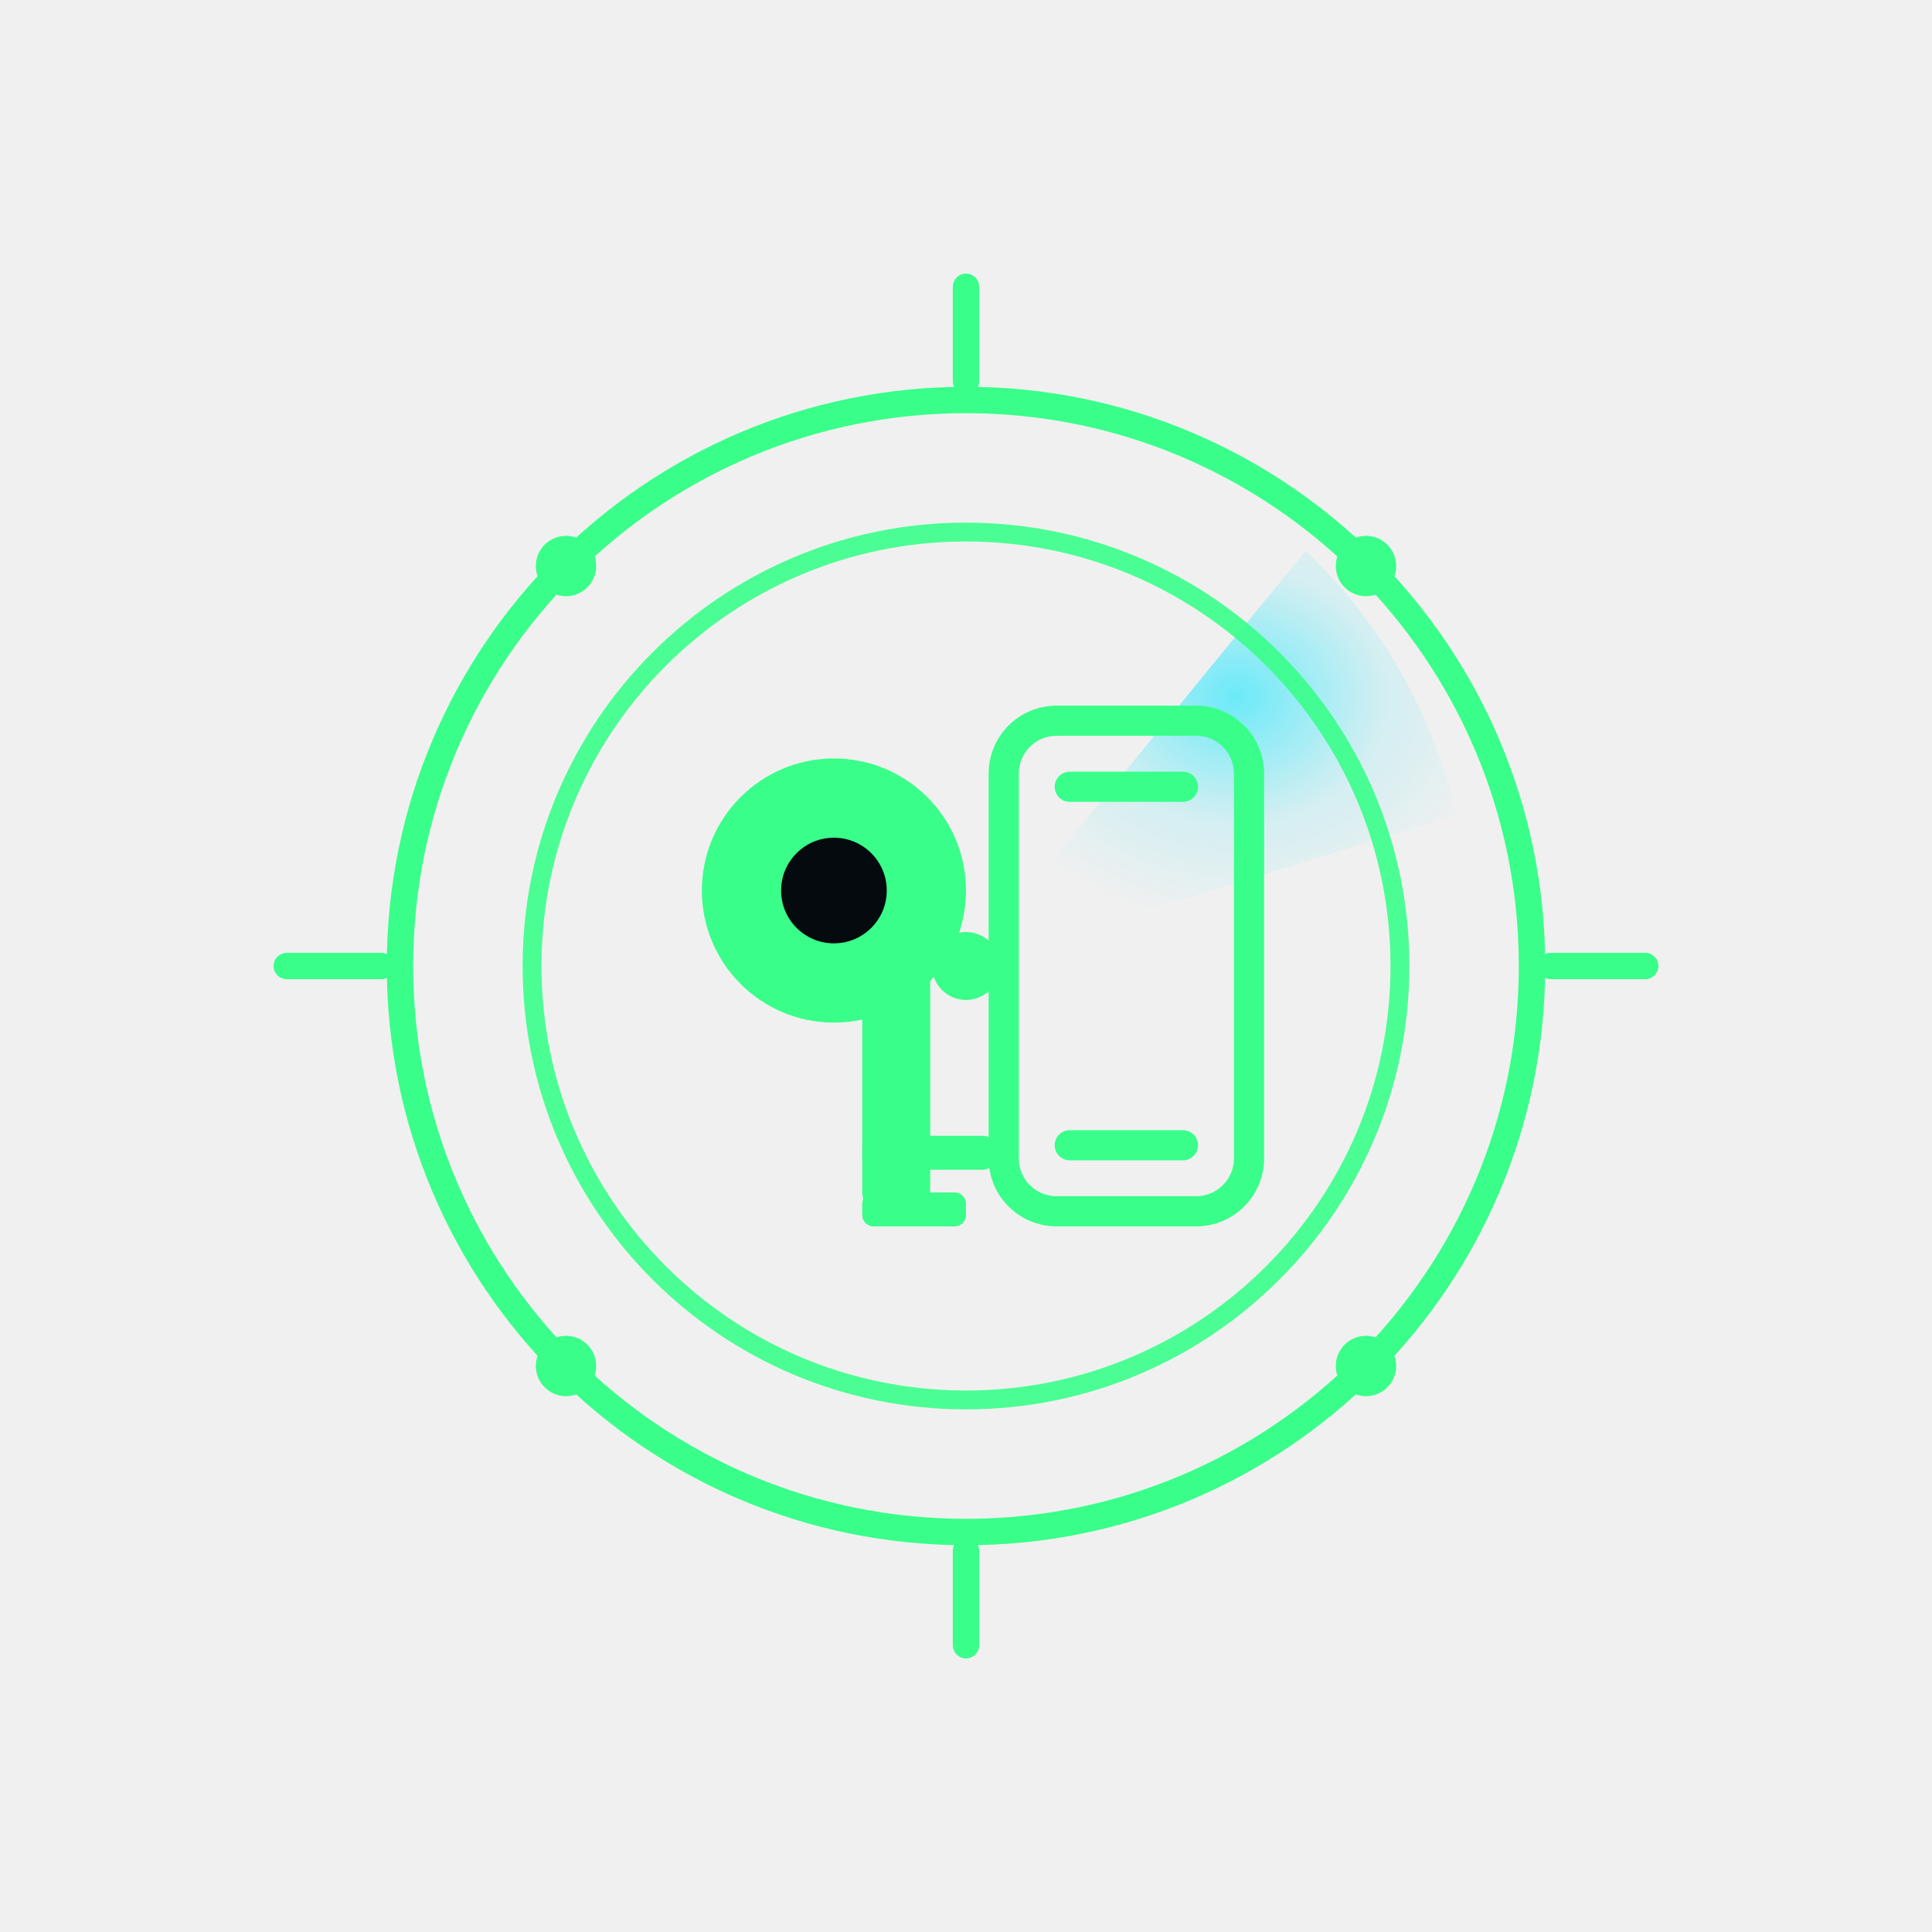
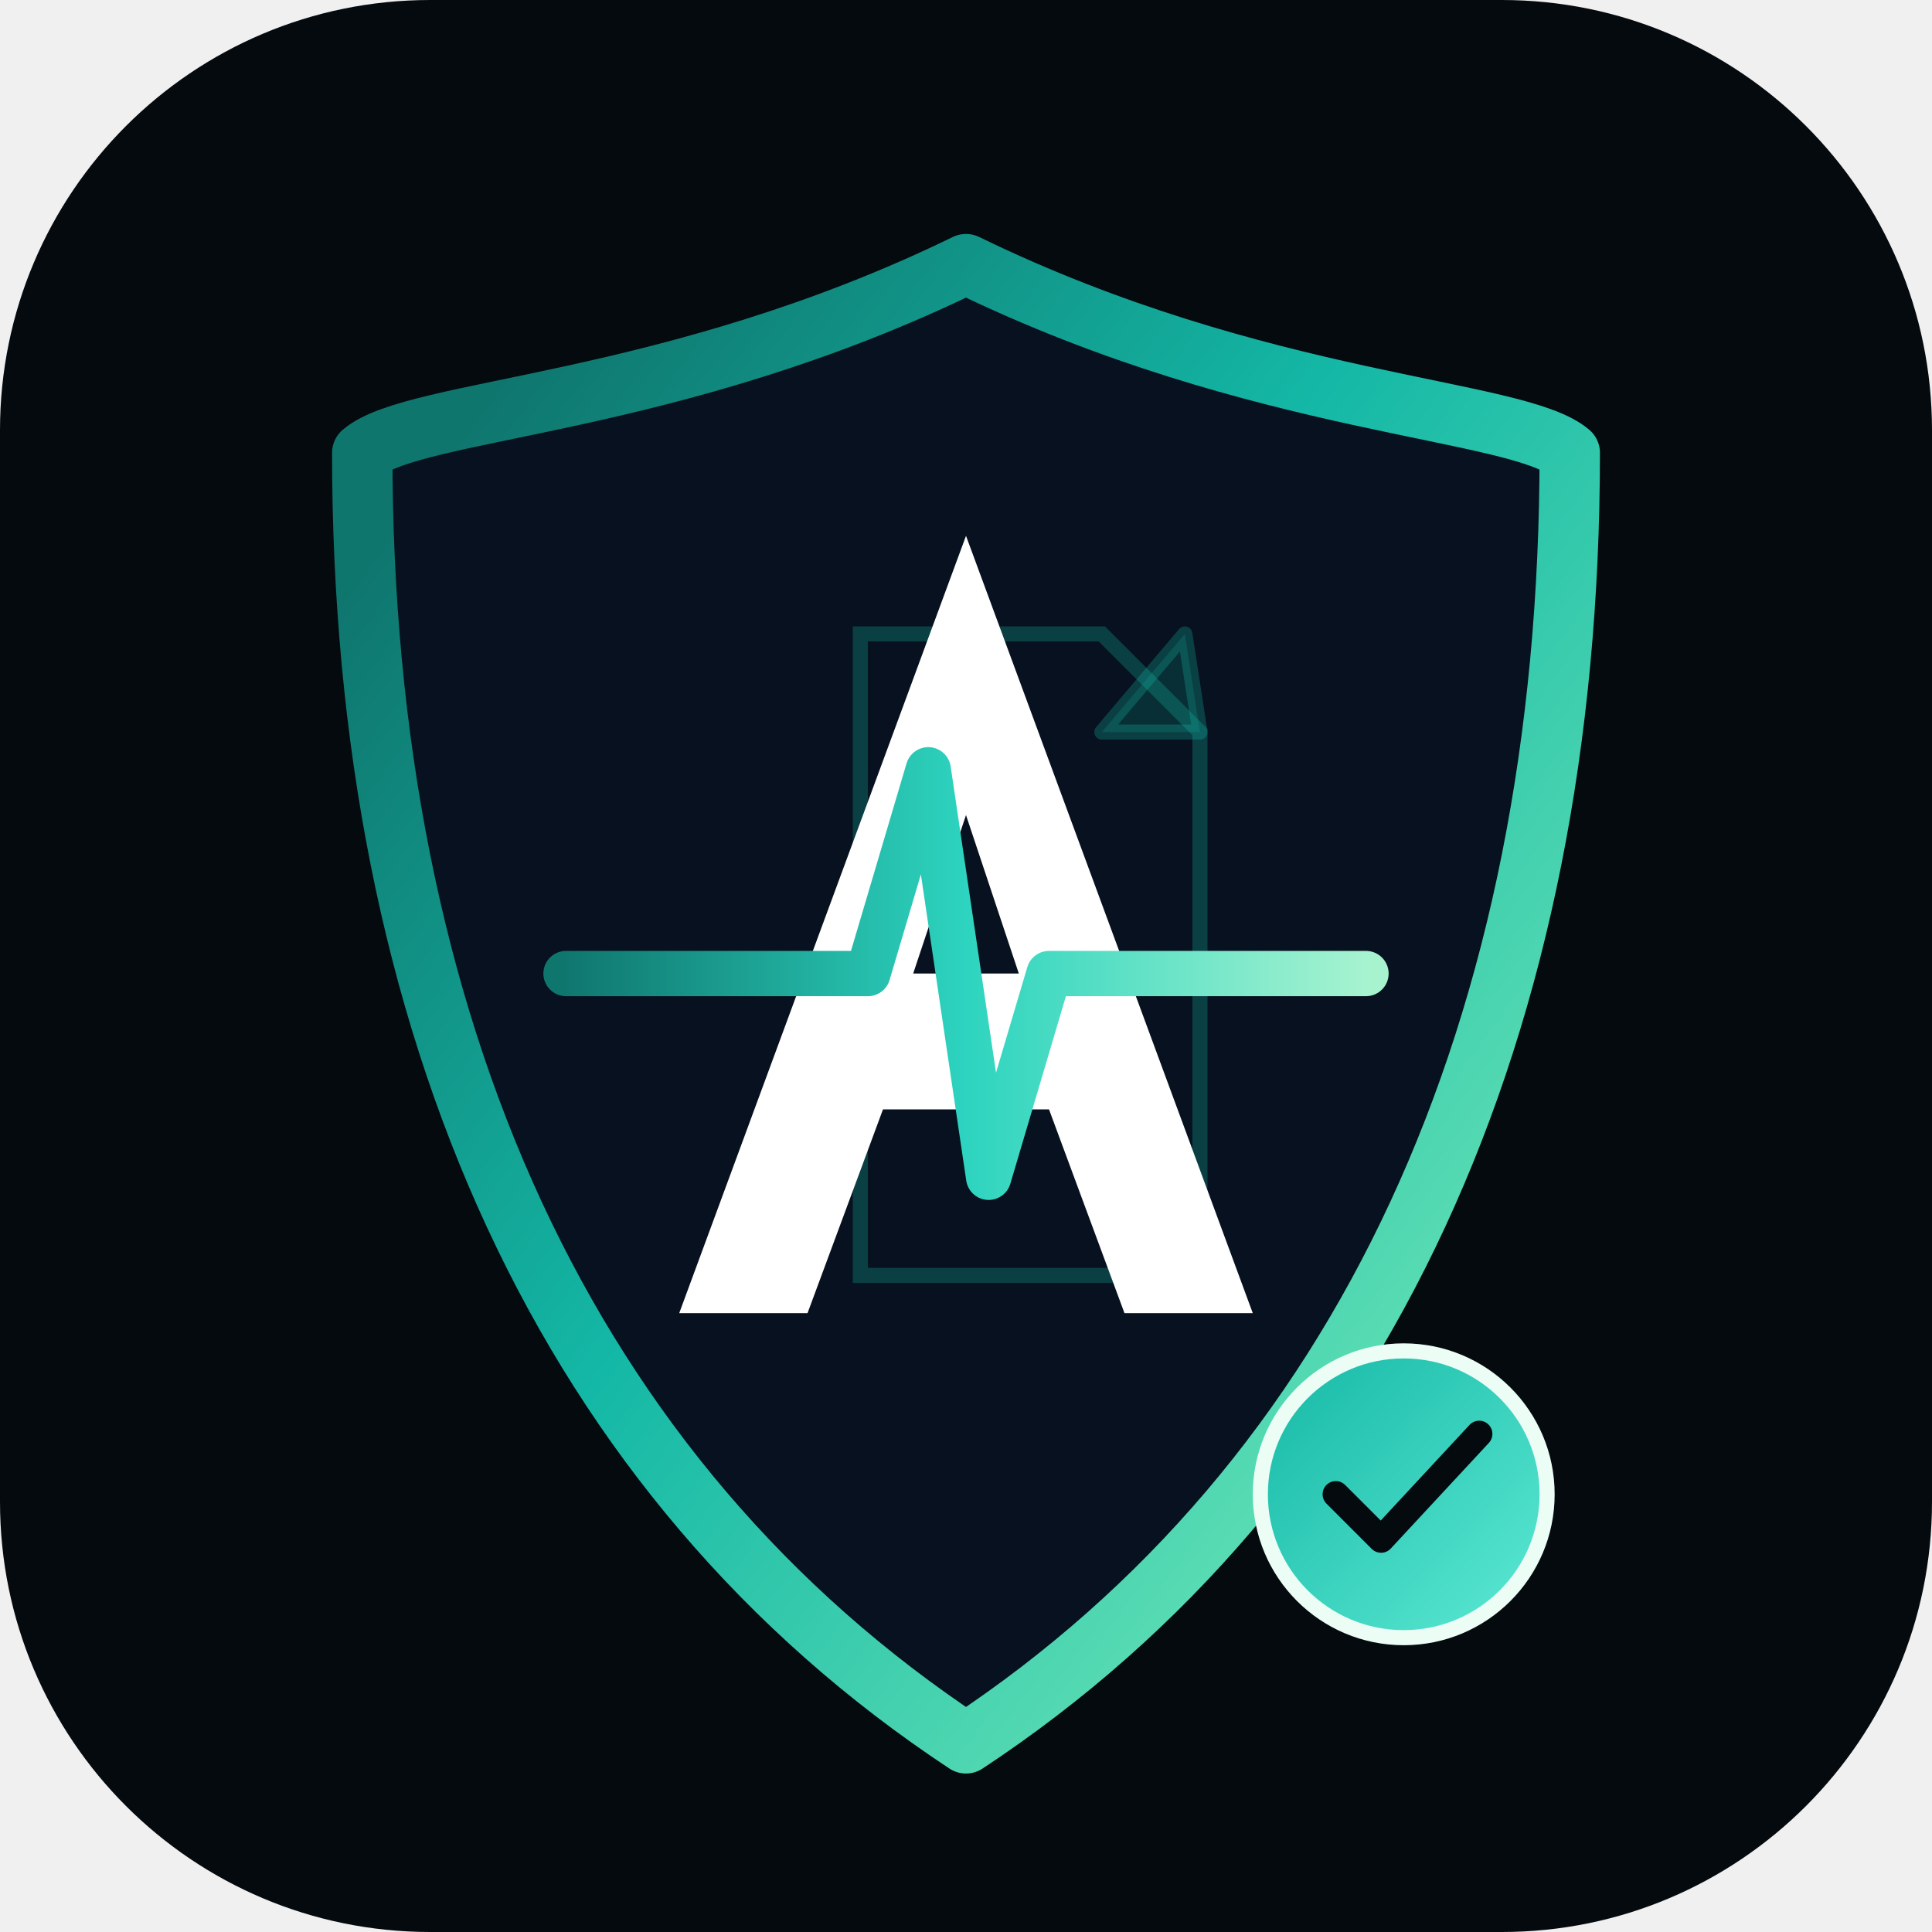
- <svg xmlns="http://www.w3.org/2000/svg" width="1024" height="1024" viewBox="0 0 1024 1024" fill="none">
+ <svg xmlns="http://www.w3.org/2000/svg" viewBox="0 0 512 512" width="512" height="512" role="img" aria-label="Asset Doctor">
  <defs>
-     <radialGradient id="sweep" cx="0.55" cy="0.35" r="0.55">
-       <stop offset="0%" stop-color="#00E5FF" stop-opacity="0.55" />
-       <stop offset="55%" stop-color="#00E5FF" stop-opacity="0.12" />
-       <stop offset="100%" stop-color="#00E5FF" stop-opacity="0" />
-     </radialGradient>
+     <linearGradient id="adTealMint" x1="8%" y1="12%" x2="92%" y2="88%">
+       <stop offset="0%" stop-color="#0F766E" />
+       <stop offset="45%" stop-color="#14B8A6" />
+       <stop offset="100%" stop-color="#6EE7B7" />
+     </linearGradient>
+     <linearGradient id="adEkg" x1="0%" y1="50%" x2="100%" y2="50%">
+       <stop offset="0%" stop-color="#0F766E" />
+       <stop offset="50%" stop-color="#2DD4BF" />
+       <stop offset="100%" stop-color="#A7F3D0" />
+     </linearGradient>
+     <linearGradient id="adBadge" x1="0%" y1="0%" x2="100%" y2="100%">
+       <stop offset="0%" stop-color="#14B8A6" />
+       <stop offset="100%" stop-color="#5EEAD4" />
+     </linearGradient>
  </defs>
-   <g transform="translate(512,512)">
-     <path d="M0 0 L180 -220 A280 280 0 0 1 260 -80 Z" fill="url(#sweep)" />
-     <circle r="300" stroke="#39FF8A" stroke-width="14" fill="none" />
-     <circle r="230" stroke="#39FF8A" stroke-width="10" fill="none" opacity="0.9" />
-     <line x1="0" y1="-360" x2="0" y2="-310" stroke="#39FF8A" stroke-width="14" stroke-linecap="round" />
-     <line x1="0" y1="310" x2="0" y2="360" stroke="#39FF8A" stroke-width="14" stroke-linecap="round" />
-     <line x1="-360" y1="0" x2="-310" y2="0" stroke="#39FF8A" stroke-width="14" stroke-linecap="round" />
-     <line x1="310" y1="0" x2="360" y2="0" stroke="#39FF8A" stroke-width="14" stroke-linecap="round" />
-     <circle cx="-212" cy="-212" r="16" fill="#39FF8A" />
-     <circle cx="212" cy="-212" r="16" fill="#39FF8A" />
-     <circle cx="-212" cy="212" r="16" fill="#39FF8A" />
-     <circle cx="212" cy="212" r="16" fill="#39FF8A" />
-     <g fill="#39FF8A">
-       <circle cx="-70" cy="-40" r="70" />
-       <circle cx="-70" cy="-40" r="28" fill="#050A0F" />
-       <rect x="-55" y="-20" width="36" height="150" rx="10" />
-       <rect x="-55" y="90" width="70" height="18" rx="6" />
-       <rect x="-55" y="120" width="55" height="18" rx="6" />
-     </g>
-     <g stroke="#39FF8A" stroke-width="16" fill="none" stroke-linecap="round">
-       <rect x="20" y="-130" width="130" height="260" rx="28" />
-       <line x1="55" y1="-95" x2="115" y2="-95" />
-       <line x1="55" y1="95" x2="115" y2="95" />
-     </g>
-     <circle r="18" fill="#39FF8A" />
-   </g>
+   <rect width="512" height="512" rx="114" fill="#050A0F" />
+   <path d="M256 70 C334 108 402 108 416 120 C416 272 362 392 256 462 C150 392 96 272 96 120 C110 108 178 108 256 70 Z" fill="#07111F" stroke="url(#adTealMint)" stroke-width="16" stroke-linejoin="round" />
+   <path d="M228 168 H292 L318 194 V338 H228 Z" fill="none" stroke="#14B8A6" stroke-opacity="0.28" stroke-width="4" />
+   <path d="M314 168 L318 194 H292 Z" fill="#14B8A6" fill-opacity="0.18" stroke="#14B8A6" stroke-opacity="0.28" stroke-width="4" stroke-linejoin="round" />
+   <path d="M256 142 L332 348 H298 L278 294 H234 L214 348 H180 Z M242 258 H270 L256 216 Z" fill="#FFFFFF" />
+   <path d="M150 258 H214 L230 258 L246 204 L262 312 L278 258 L294 258 H362" fill="none" stroke="url(#adEkg)" stroke-width="12" stroke-linecap="round" stroke-linejoin="round" />
+   <circle cx="372" cy="396" r="38" fill="url(#adBadge)" />
+   <circle cx="372" cy="396" r="38" fill="none" stroke="#ECFDF5" stroke-width="4" />
+   <path d="M354 396 L366 408 L392 380" fill="none" stroke="#050A0F" stroke-width="7" stroke-linecap="round" stroke-linejoin="round" />
</svg>
